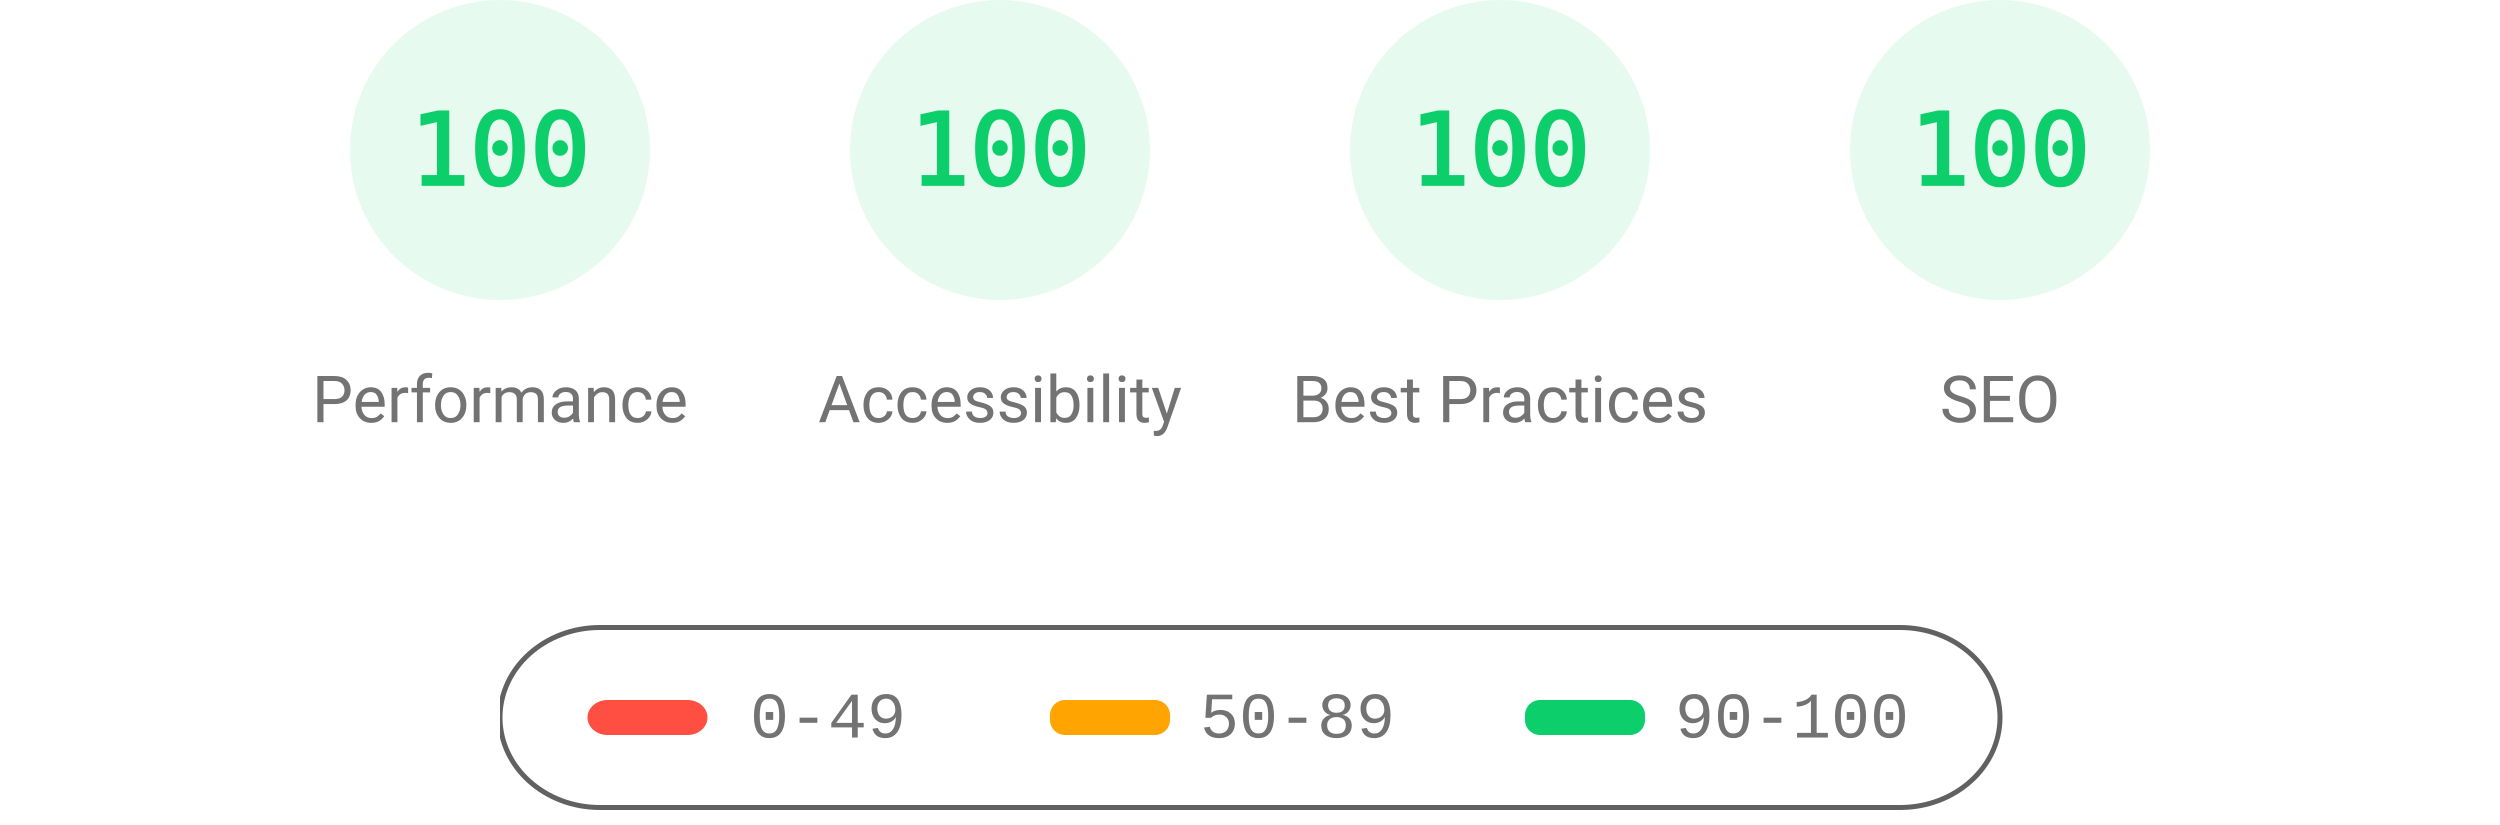
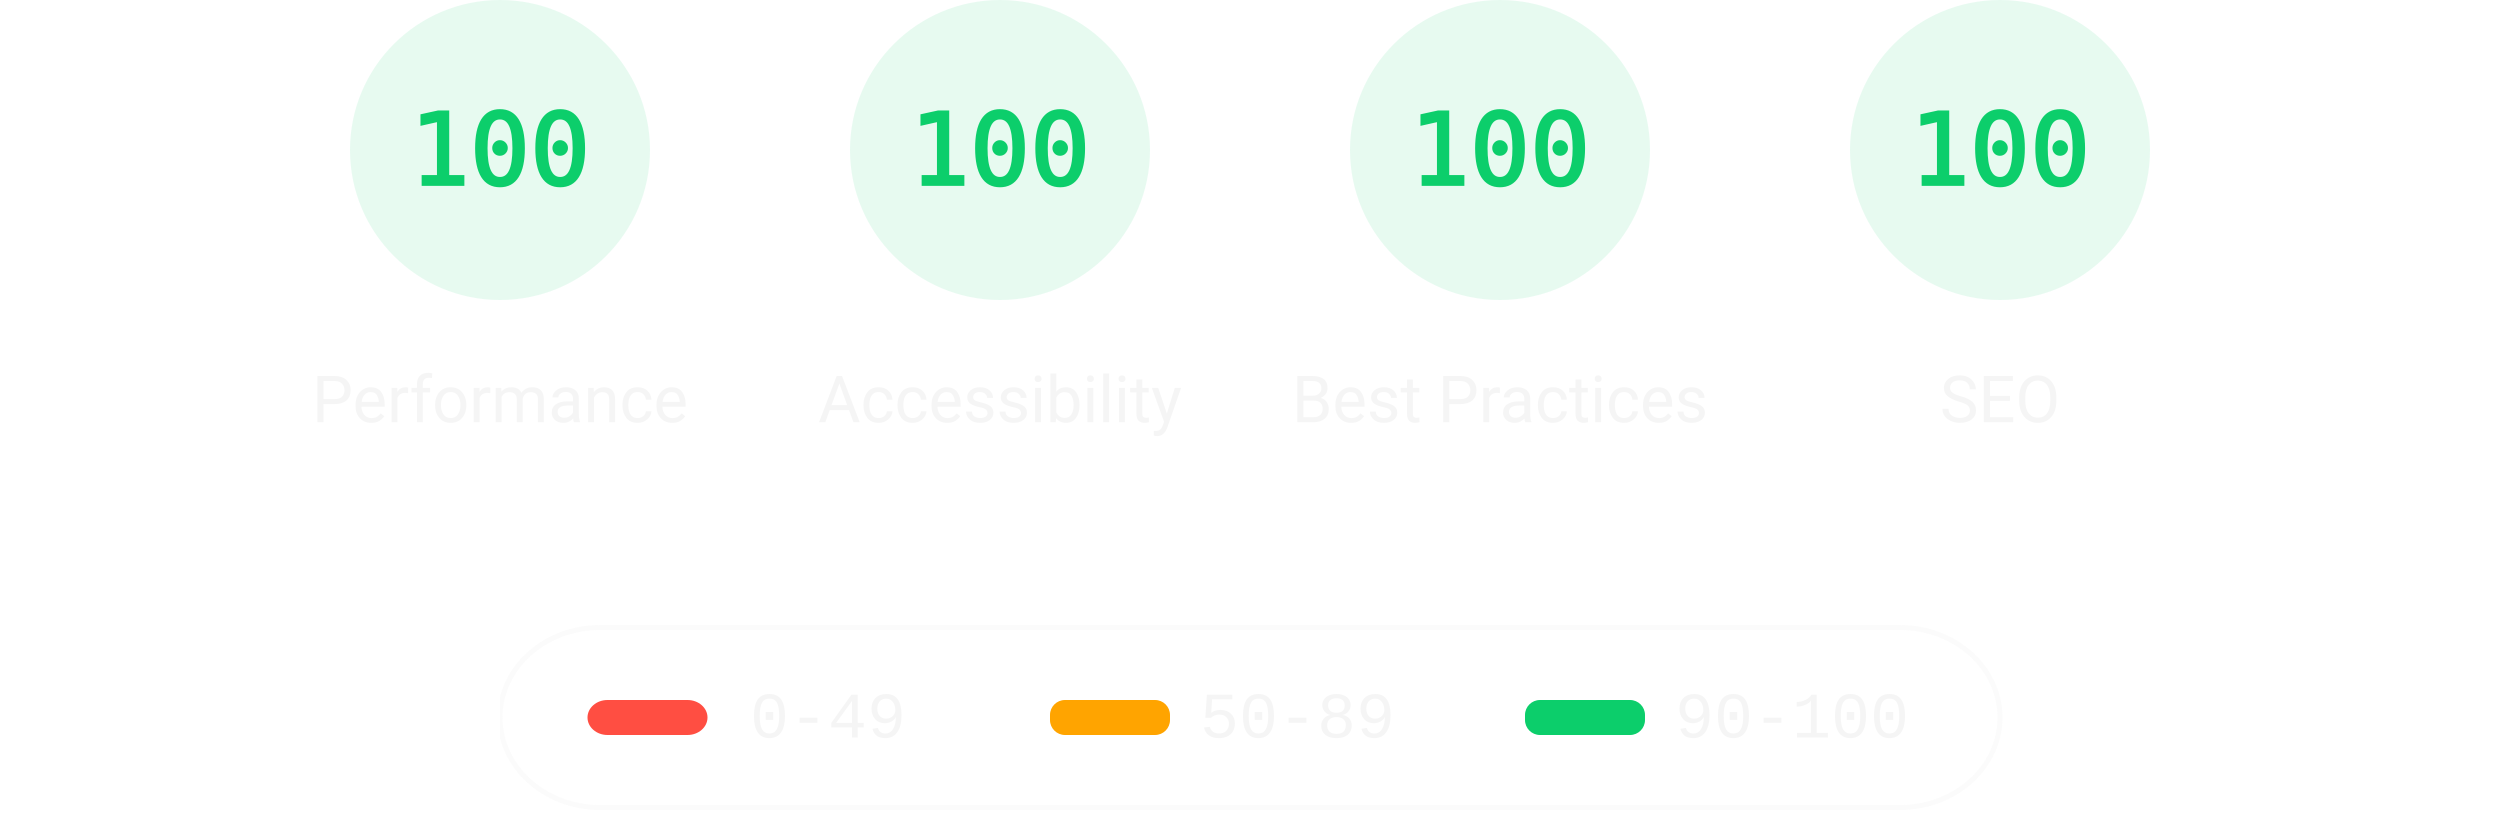
<svg xmlns="http://www.w3.org/2000/svg" class="theme--agnostic" fill="none" width="1000" height="330">
  <style>
			.gauge-base {
				opacity: 0.1
			}

			.gauge-arc {
				fill: none;
				animation-delay: 250ms;
				stroke-linecap: round;
				transform: rotate(-90deg);
				transform-origin: 100px 60px;
				animation: load-gauge 1s ease forwards
			}

			.guage-text {
				font-size: 40px;
				font-family: monospace;
				text-align: center
			}

			.guage-red {
				color: #ff4e42;
				fill: #ff4e42;
				stroke: #ff4e42
			}
			.guage-orange {
				color: #ffa400;
				fill: #ffa400;
				stroke: #ffa400
			}
			.guage-green {
				color: #0cce6b;
				fill: #0cce6b;
				stroke: #0cce6b
			}
- 			.theme--agnostic .guage-undefined {
- 				color: #5c5c5c;
- 				fill: #5c5c5c;
- 				stroke: #5c5c5c
- 			}
- 			.theme--light .guage-undefined {
- 				color: #1e1e1e;
- 				fill: #1e1e1e;
- 				stroke: #1e1e1e
- 			}
- 			.theme--dark .guage-undefined {
+ 			.guage-undefined {
				color: #f5f5f5;
				fill: #f5f5f5;
				stroke: #f5f5f5
			}

			.guage-title {
				stroke: none;
				font-size: 26px;
				line-height: 26px;
				font-family: Roboto, Halvetica, Arial, sans-serif
			}
			.metric.guage-title {
				font-family: 'Courier New', Courier, monospace
			}
- 			.theme--agnostic .guage-title {
- 				color: #737373;
- 				fill: #737373
- 			}
- 			.theme--light .guage-title {
- 				color: #212121;
- 				fill: #212121
- 			}
- 			.theme--dark .guage-title {
+ 			.guage-title {
				color: #f5f5f5;
				fill: #f5f5f5
			}

			@keyframes load-gauge {
				from {
					stroke-dasharray: 0 352.858
				}
			}
			.lh-gauge--pwa__disc {
				fill: #e0e0e0
			}
			.lh-gauge--pwa__logo {
				position: relative;
				fill: #b0b0b0
			}
			.lh-gauge--pwa__invisible {
				display: none
			}
			.lh-gauge--pwa__visible {
				display: inline
			}
			.guage-invisible {
				display: none
			}
			.lh-gauge--pwa__logo--primary-color {
				fill: #304ffe
			}
- 			.theme--agnostic .lh-gauge--pwa__logo--secondary-color {
- 				fill: #787878
- 			}
- 			.theme--light .lh-gauge--pwa__logo--secondary-color {
- 				fill: #3d3d3d
- 			}
- 			.theme--dark .lh-gauge--pwa__logo--secondary-color {
+ 			.lh-gauge--pwa__logo--secondary-color {
				fill: #d8b6b6
			}
- 			.theme--light #svg_2 {
- 				stroke: #00000022
- 			}
- 			.theme--agnostic #svg_2 {
- 				stroke: #616161
- 			}
- 			.theme--light #svg_2 {
- 				stroke: #00000022
- 			}
- 			.theme--dark #svg_2 {
+ 			#svg_2 {
				stroke: #f5f5f566
			}
		</style>
  <svg class="guage-div guage-perf guage-green" viewBox="0 0 200 200" width="200" height="200" x="100" y="0">
    <circle class="gauge-base" r="56" cx="100" cy="60" stroke-width="8" />
    <circle class="gauge-arc guage-arc-1" r="56" cx="100" cy="60" stroke-width="8" style="stroke-dasharray: 351.858, 351.858;" />
    <text class="guage-text" x="100px" y="60px" alignment-baseline="central" dominant-baseline="central" text-anchor="middle">100</text>
    <text class="guage-title" x="100px" y="160px" alignment-baseline="central" dominant-baseline="central" text-anchor="middle">Performance</text>
  </svg>,<svg class="guage-div guage-perf guage-green" viewBox="0 0 200 200" width="200" height="200" x="300" y="0">
    <circle class="gauge-base" r="56" cx="100" cy="60" stroke-width="8" />
    <circle class="gauge-arc guage-arc-1" r="56" cx="100" cy="60" stroke-width="8" style="stroke-dasharray: 351.858, 351.858;" />
    <text class="guage-text" x="100px" y="60px" alignment-baseline="central" dominant-baseline="central" text-anchor="middle">100</text>
    <text class="guage-title" x="100px" y="160px" alignment-baseline="central" dominant-baseline="central" text-anchor="middle">Accessibility</text>
  </svg>,<svg class="guage-div guage-perf guage-green" viewBox="0 0 200 200" width="200" height="200" x="500" y="0">
    <circle class="gauge-base" r="56" cx="100" cy="60" stroke-width="8" />
    <circle class="gauge-arc guage-arc-1" r="56" cx="100" cy="60" stroke-width="8" style="stroke-dasharray: 351.858, 351.858;" />
    <text class="guage-text" x="100px" y="60px" alignment-baseline="central" dominant-baseline="central" text-anchor="middle">100</text>
    <text class="guage-title" x="100px" y="160px" alignment-baseline="central" dominant-baseline="central" text-anchor="middle">Best Practices</text>
  </svg>,<svg class="guage-div guage-perf guage-green" viewBox="0 0 200 200" width="200" height="200" x="700" y="0">
    <circle class="gauge-base" r="56" cx="100" cy="60" stroke-width="8" />
    <circle class="gauge-arc guage-arc-1" r="56" cx="100" cy="60" stroke-width="8" style="stroke-dasharray: 351.858, 351.858;" />
    <text class="guage-text" x="100px" y="60px" alignment-baseline="central" dominant-baseline="central" text-anchor="middle">100</text>
    <text class="guage-title" x="100px" y="160px" alignment-baseline="central" dominant-baseline="central" text-anchor="middle">SEO</text>
  </svg>
  <svg width="604" height="76" x="200" y="250">
    <g>
      <rect fill="none" id="canvas_background" height="80" width="604" y="-1" x="-1" />
      <g display="none" overflow="visible" y="0" x="0" height="100%" width="100%" id="canvasGrid">
        <rect fill="url(#gridpattern)" stroke-width="0" y="0" x="0" height="100%" width="100%" />
      </g>
    </g>
    <g>
      <rect fill-opacity="0" stroke-width="2" rx="40" id="svg_2" height="72" width="600" y="1" x="0" fill="#000000" />
      <rect stroke="#000" rx="8" id="svg_3" height="14" width="48" y="30" x="35" stroke-opacity="null" stroke-width="0" fill="#ff4e42" />
      <rect stroke="#000" rx="6" id="svg_4" height="14" width="48" y="30" x="220" stroke-opacity="null" stroke-width="0" fill="#ffa400" />
      <rect stroke="#000" rx="6" id="svg_5" height="14" width="48" y="30" x="410" stroke-opacity="null" stroke-width="0" fill="#0cce6b" />
      <text class="metric guage-title" xml:space="preserve" text-anchor="start" font-size="26" id="svg_6" y="45" x="100" stroke-opacity="null" stroke-width="0" stroke="#000">0-49</text>
      <text class="metric guage-title" xml:space="preserve" text-anchor="start" font-size="26" id="svg_7" y="45" x="280" stroke-opacity="null" stroke-width="0" stroke="#000">50-89</text>
      <text class="metric guage-title" xml:space="preserve" text-anchor="start" font-size="26" id="svg_8" y="45" x="470" stroke-opacity="null" stroke-width="0" stroke="#000">90-100</text>
    </g>
  </svg>
</svg>
